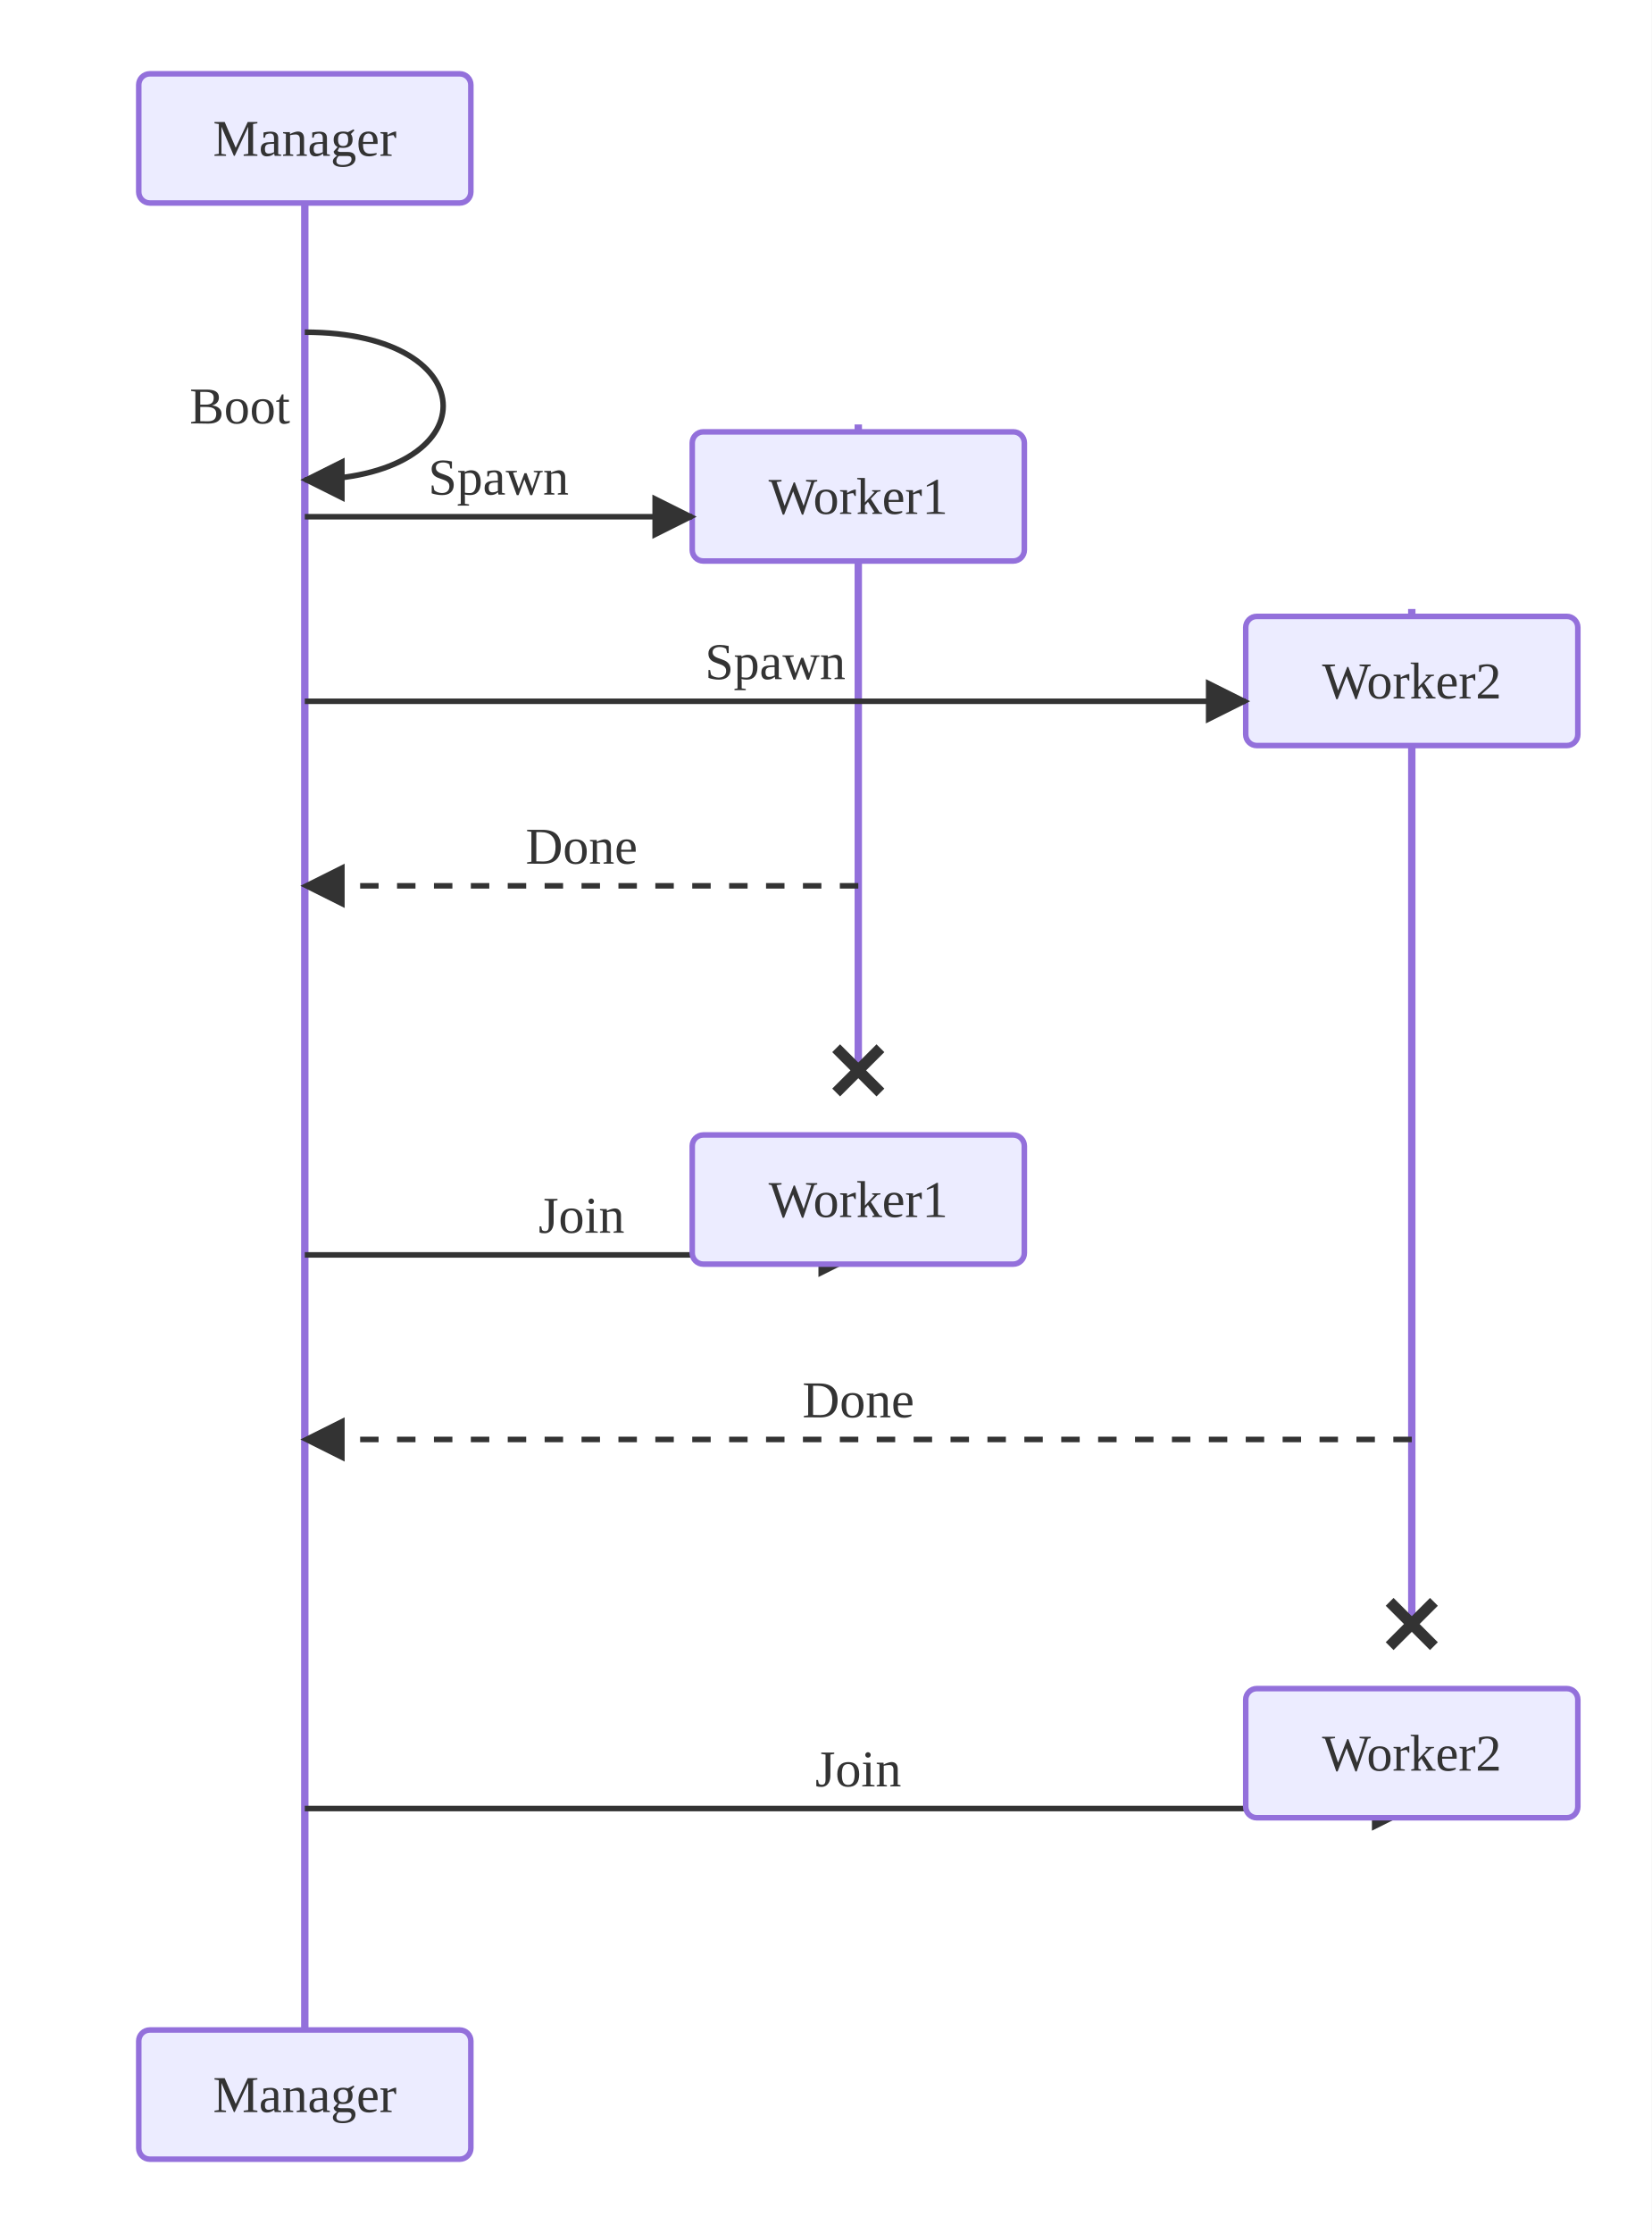
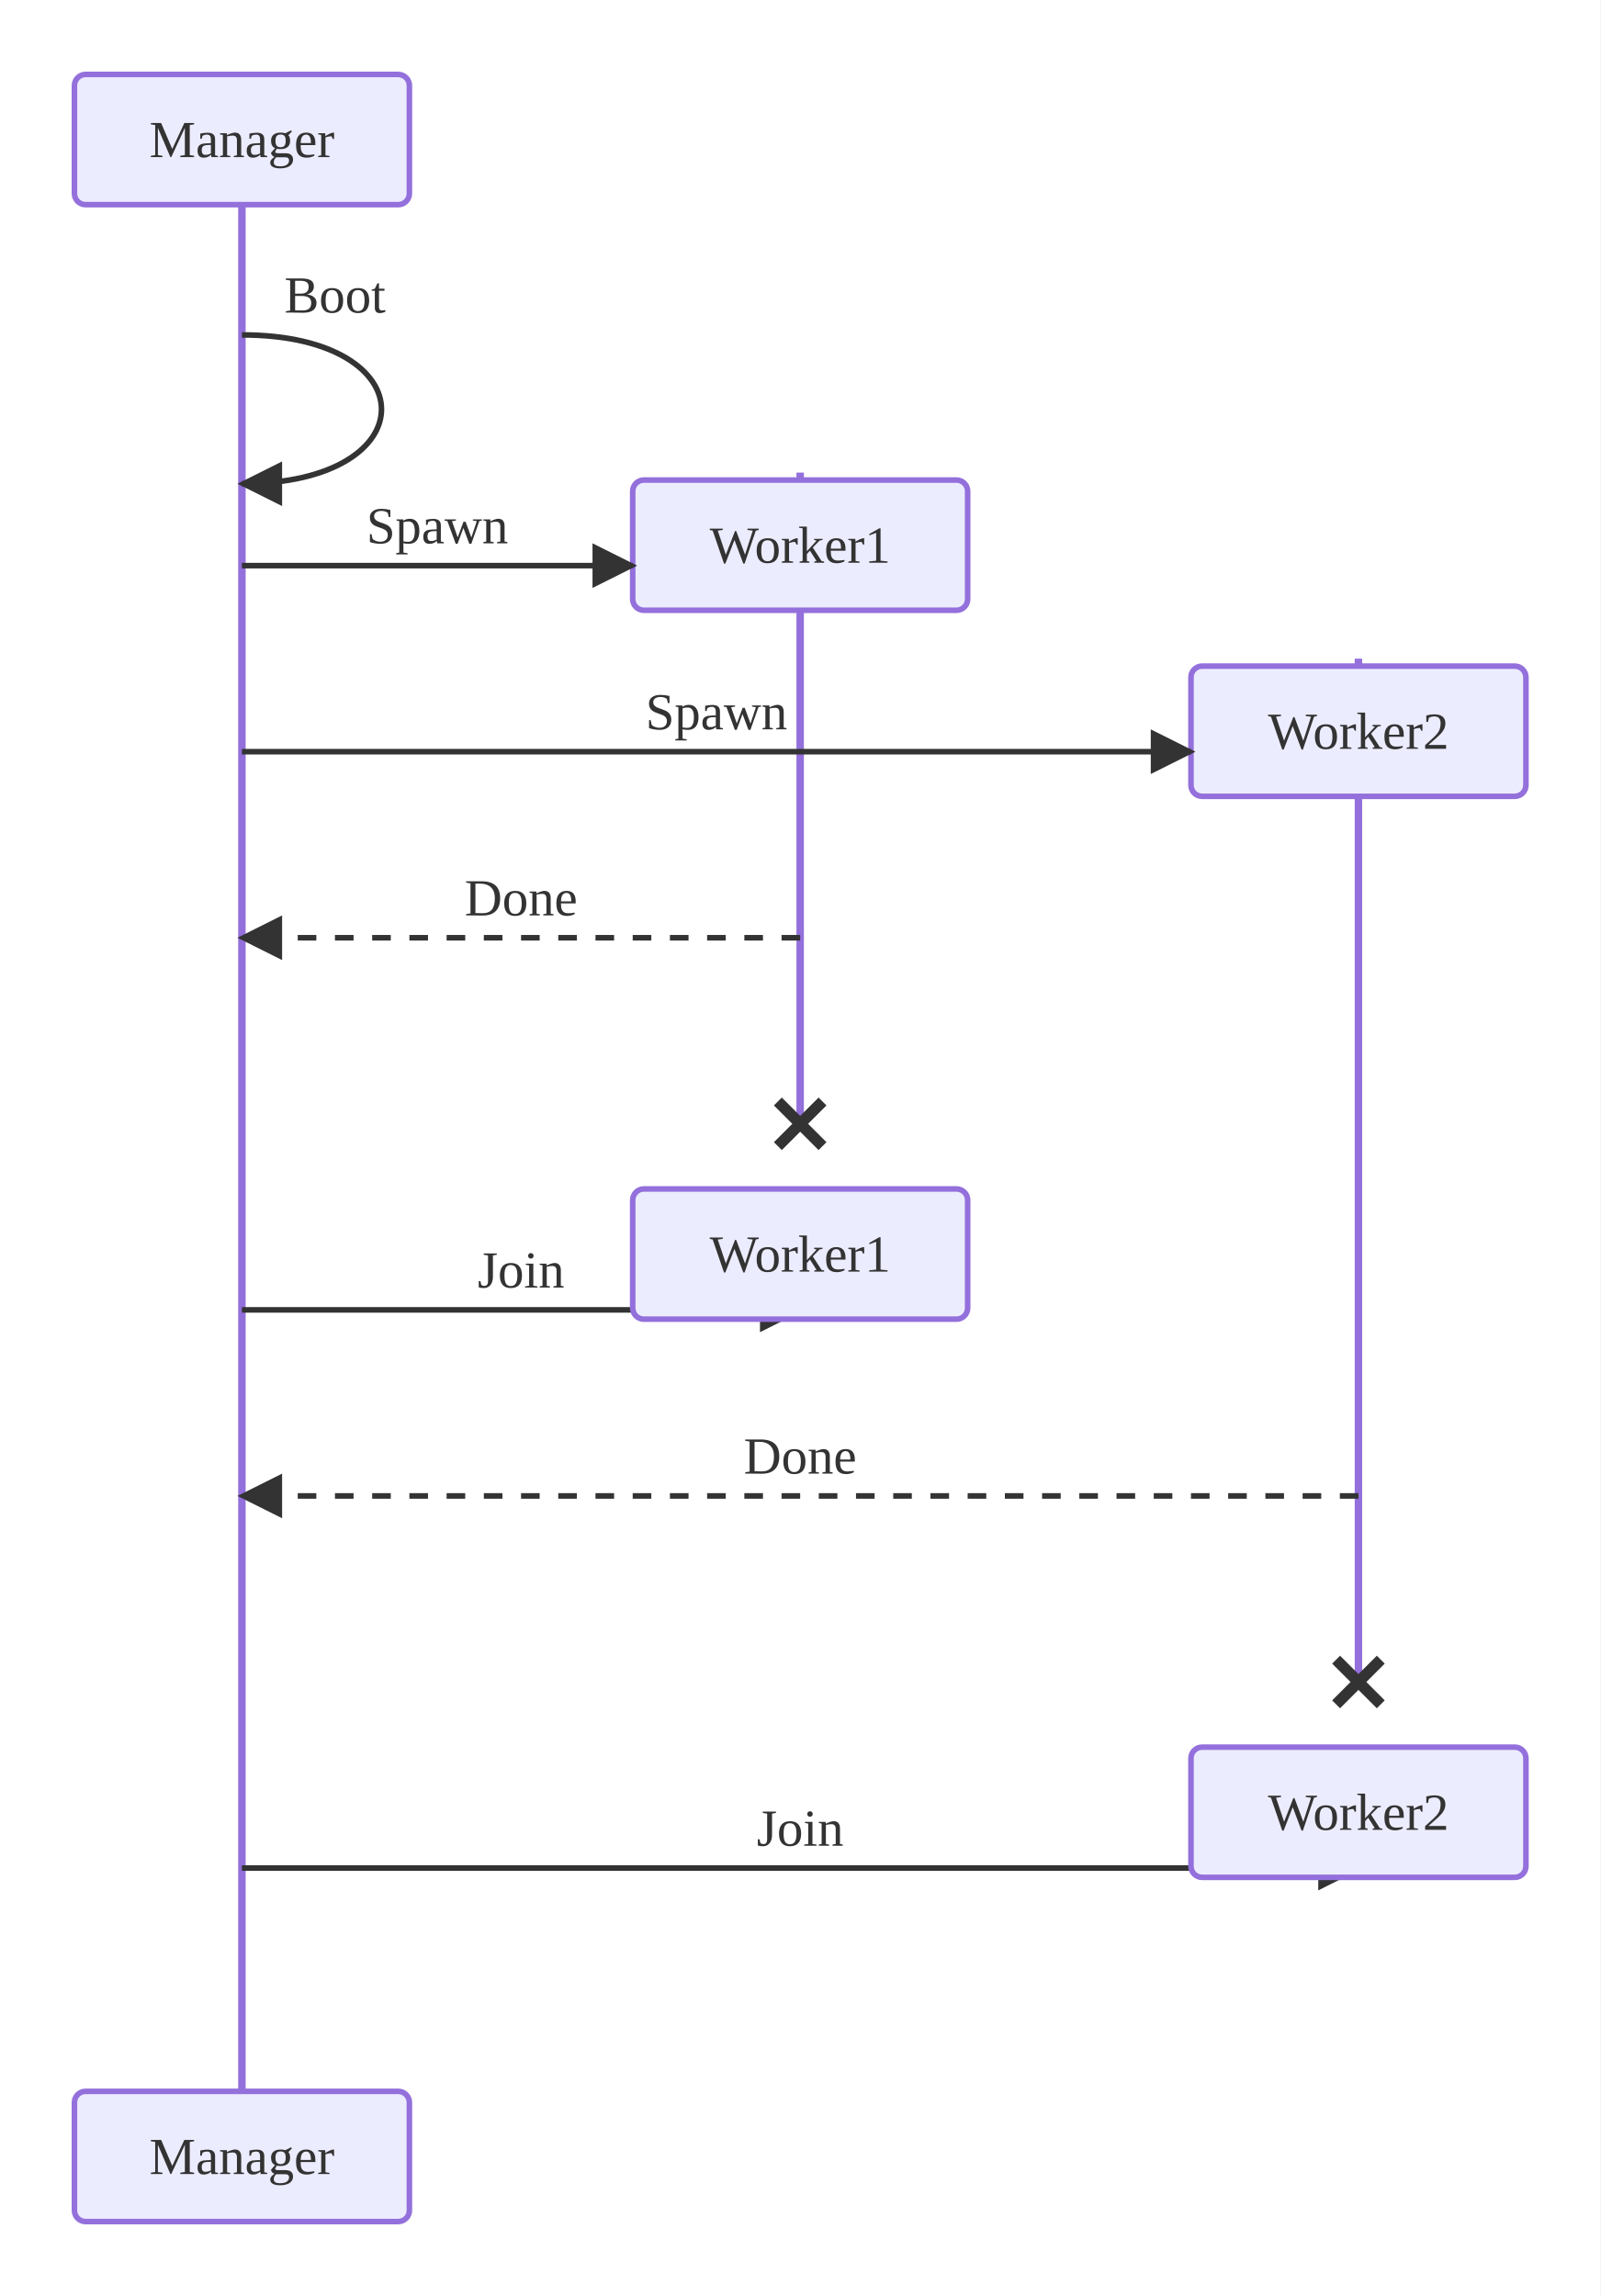
- <svg xmlns="http://www.w3.org/2000/svg" viewBox="0 0 447.60 605.00">
+ <svg xmlns="http://www.w3.org/2000/svg" viewBox="0 0 430.00 617.00">
  <defs>
    <marker id="seq-arrow-solid" viewBox="0 0 10 10" refX="9.00" refY="5.00" markerWidth="8.00" markerHeight="8.00" orient="auto">
      <polygon points="0,0 10,5 0,10" style="fill:#333" />
    </marker>
    <marker id="seq-arrow-dashed" viewBox="0 0 10 10" refX="9.00" refY="5.00" markerWidth="8.00" markerHeight="8.00" orient="auto">
      <polygon points="0,0 10,5 0,10" style="fill:#333" />
    </marker>
    <marker id="seq-arrow-solid-cross" viewBox="0 0 10 10" refX="5.00" refY="5.00" markerWidth="10.00" markerHeight="10.00" orient="auto">
      <path d="M2,2 L8,8 M2,8 L8,2" style="stroke:#333;stroke-width:1.5;fill:none" />
    </marker>
    <marker id="seq-arrow-dashed-cross" viewBox="0 0 10 10" refX="5.00" refY="5.00" markerWidth="10.00" markerHeight="10.00" orient="auto">
      <path d="M2,2 L8,8 M2,8 L8,2" style="stroke:#333;stroke-width:1.5;fill:none" />
    </marker>
    <marker id="seq-arrow-solid-open" viewBox="0 0 10 10" refX="10.00" refY="5.00" markerWidth="8.00" markerHeight="8.00" orient="auto">
      <polyline points="0,1 10,5 0,9" style="stroke:#333;stroke-width:1.5;fill:none" />
    </marker>
    <marker id="seq-arrow-dashed-open" viewBox="0 0 10 10" refX="10.00" refY="5.00" markerWidth="8.00" markerHeight="8.00" orient="auto">
      <polyline points="0,1 10,5 0,9" style="stroke:#333;stroke-width:1.5;fill:none" />
    </marker>
  </defs>
-   <rect x="0.00" y="0.00" width="447.60" height="605.00" style="fill:white;stroke:none" />
-   <line x1="82.60" y1="55.00" x2="82.60" y2="550.00" style="stroke:#9370DB;stroke-width:2.0" />
-   <line x1="232.60" y1="115.00" x2="232.60" y2="290.00" style="stroke:#9370DB;stroke-width:2.0" />
-   <line x1="382.60" y1="165.00" x2="382.60" y2="440.00" style="stroke:#9370DB;stroke-width:2.0" />
-   <path d="M82.60,90.00 C132.60,90.00 132.60,130.00 82.60,130.00" style="stroke:#333;stroke-width:1.5;fill:none" marker-end="url(#seq-arrow-solid)" />
-   <text x="78.60" y="110.00" text-anchor="end" dominant-baseline="central" style="fill:#333;font-size:14px">Boot</text>
-   <rect x="187.60" y="117.00" width="90.00" height="35.00" rx="3.00" ry="3.00" style="fill:#ECECFF;stroke:#9370DB;stroke-width:1.5" />
-   <text x="232.60" y="134.50" text-anchor="middle" dominant-baseline="central" style="fill:#333;font-size:14px">Worker1</text>
-   <line x1="82.60" y1="140.00" x2="187.60" y2="140.00" style="stroke:#333;stroke-width:1.5;fill:none" marker-end="url(#seq-arrow-solid)" />
-   <text x="135.10" y="134.00" text-anchor="middle" dominant-baseline="auto" style="fill:#333;font-size:14px">Spawn</text>
-   <rect x="337.60" y="167.00" width="90.00" height="35.00" rx="3.00" ry="3.00" style="fill:#ECECFF;stroke:#9370DB;stroke-width:1.5" />
-   <text x="382.60" y="184.50" text-anchor="middle" dominant-baseline="central" style="fill:#333;font-size:14px">Worker2</text>
-   <line x1="82.60" y1="190.00" x2="337.60" y2="190.00" style="stroke:#333;stroke-width:1.5;fill:none" marker-end="url(#seq-arrow-solid)" />
-   <text x="210.10" y="184.00" text-anchor="middle" dominant-baseline="auto" style="fill:#333;font-size:14px">Spawn</text>
-   <line x1="232.60" y1="240.00" x2="82.60" y2="240.00" style="stroke:#333;stroke-width:1.5;fill:none;stroke-dasharray:5,5" marker-end="url(#seq-arrow-dashed)" />
-   <text x="157.60" y="234.00" text-anchor="middle" dominant-baseline="auto" style="fill:#333;font-size:14px">Done</text>
-   <line x1="226.60" y1="284.00" x2="238.60" y2="296.00" style="stroke:#333;stroke-width:3.0" />
-   <line x1="226.60" y1="296.00" x2="238.60" y2="284.00" style="stroke:#333;stroke-width:3.0" />
-   <line x1="82.60" y1="340.00" x2="232.60" y2="340.00" style="stroke:#333;stroke-width:1.5;fill:none" marker-end="url(#seq-arrow-solid)" />
-   <text x="157.60" y="334.00" text-anchor="middle" dominant-baseline="auto" style="fill:#333;font-size:14px">Join</text>
-   <line x1="382.60" y1="390.00" x2="82.60" y2="390.00" style="stroke:#333;stroke-width:1.5;fill:none;stroke-dasharray:5,5" marker-end="url(#seq-arrow-dashed)" />
-   <text x="232.60" y="384.00" text-anchor="middle" dominant-baseline="auto" style="fill:#333;font-size:14px">Done</text>
-   <line x1="376.60" y1="434.00" x2="388.60" y2="446.00" style="stroke:#333;stroke-width:3.0" />
-   <line x1="376.60" y1="446.00" x2="388.60" y2="434.00" style="stroke:#333;stroke-width:3.0" />
-   <line x1="82.60" y1="490.00" x2="382.60" y2="490.00" style="stroke:#333;stroke-width:1.5;fill:none" marker-end="url(#seq-arrow-solid)" />
-   <text x="232.60" y="484.00" text-anchor="middle" dominant-baseline="auto" style="fill:#333;font-size:14px">Join</text>
-   <rect x="37.60" y="20.00" width="90.00" height="35.00" rx="3.00" ry="3.00" style="fill:#ECECFF;stroke:#9370DB;stroke-width:1.5" />
-   <text x="82.60" y="37.50" text-anchor="middle" dominant-baseline="central" style="fill:#333;font-size:14px">Manager</text>
-   <rect x="37.60" y="550.00" width="90.00" height="35.00" rx="3.00" ry="3.00" style="fill:#ECECFF;stroke:#9370DB;stroke-width:1.5" />
-   <text x="82.60" y="567.50" text-anchor="middle" dominant-baseline="central" style="fill:#333;font-size:14px">Manager</text>
-   <rect x="187.60" y="307.50" width="90.00" height="35.00" rx="3.00" ry="3.00" style="fill:#ECECFF;stroke:#9370DB;stroke-width:1.5" />
-   <text x="232.60" y="325.00" text-anchor="middle" dominant-baseline="central" style="fill:#333;font-size:14px">Worker1</text>
-   <rect x="337.60" y="457.50" width="90.00" height="35.00" rx="3.00" ry="3.00" style="fill:#ECECFF;stroke:#9370DB;stroke-width:1.5" />
-   <text x="382.60" y="475.00" text-anchor="middle" dominant-baseline="central" style="fill:#333;font-size:14px">Worker2</text>
+   <rect x="0.00" y="0.00" width="430.00" height="617.00" style="fill:white;stroke:none" />
+   <line x1="65.00" y1="55.00" x2="65.00" y2="562.00" style="stroke:#9370DB;stroke-width:2.0" />
+   <line x1="215.00" y1="127.00" x2="215.00" y2="302.00" style="stroke:#9370DB;stroke-width:2.0" />
+   <line x1="365.00" y1="177.00" x2="365.00" y2="452.00" style="stroke:#9370DB;stroke-width:2.0" />
+   <path d="M65.00,90.00 C115.00,90.00 115.00,130.00 65.00,130.00" style="stroke:#333;stroke-width:1.5;fill:none" marker-end="url(#seq-arrow-solid)" />
+   <text x="90.00" y="84.00" text-anchor="middle" dominant-baseline="auto" style="fill:#333;font-size:14px">Boot</text>
+   <rect x="170.00" y="129.00" width="90.00" height="35.00" rx="3.00" ry="3.00" style="fill:#ECECFF;stroke:#9370DB;stroke-width:1.5" />
+   <text x="215.00" y="146.50" text-anchor="middle" dominant-baseline="central" style="fill:#333;font-size:14px">Worker1</text>
+   <line x1="65.00" y1="152.00" x2="170.00" y2="152.00" style="stroke:#333;stroke-width:1.5;fill:none" marker-end="url(#seq-arrow-solid)" />
+   <text x="117.50" y="146.00" text-anchor="middle" dominant-baseline="auto" style="fill:#333;font-size:14px">Spawn</text>
+   <rect x="320.00" y="179.00" width="90.00" height="35.00" rx="3.00" ry="3.00" style="fill:#ECECFF;stroke:#9370DB;stroke-width:1.5" />
+   <text x="365.00" y="196.50" text-anchor="middle" dominant-baseline="central" style="fill:#333;font-size:14px">Worker2</text>
+   <line x1="65.00" y1="202.00" x2="320.00" y2="202.00" style="stroke:#333;stroke-width:1.5;fill:none" marker-end="url(#seq-arrow-solid)" />
+   <text x="192.50" y="196.00" text-anchor="middle" dominant-baseline="auto" style="fill:#333;font-size:14px">Spawn</text>
+   <line x1="215.00" y1="252.00" x2="65.00" y2="252.00" style="stroke:#333;stroke-width:1.5;fill:none;stroke-dasharray:5,5" marker-end="url(#seq-arrow-dashed)" />
+   <text x="140.00" y="246.00" text-anchor="middle" dominant-baseline="auto" style="fill:#333;font-size:14px">Done</text>
+   <line x1="209.00" y1="296.00" x2="221.00" y2="308.00" style="stroke:#333;stroke-width:3.0" />
+   <line x1="209.00" y1="308.00" x2="221.00" y2="296.00" style="stroke:#333;stroke-width:3.0" />
+   <line x1="65.00" y1="352.00" x2="215.00" y2="352.00" style="stroke:#333;stroke-width:1.5;fill:none" marker-end="url(#seq-arrow-solid)" />
+   <text x="140.00" y="346.00" text-anchor="middle" dominant-baseline="auto" style="fill:#333;font-size:14px">Join</text>
+   <line x1="365.00" y1="402.00" x2="65.00" y2="402.00" style="stroke:#333;stroke-width:1.5;fill:none;stroke-dasharray:5,5" marker-end="url(#seq-arrow-dashed)" />
+   <text x="215.00" y="396.00" text-anchor="middle" dominant-baseline="auto" style="fill:#333;font-size:14px">Done</text>
+   <line x1="359.00" y1="446.00" x2="371.00" y2="458.00" style="stroke:#333;stroke-width:3.0" />
+   <line x1="359.00" y1="458.00" x2="371.00" y2="446.00" style="stroke:#333;stroke-width:3.0" />
+   <line x1="65.00" y1="502.00" x2="365.00" y2="502.00" style="stroke:#333;stroke-width:1.5;fill:none" marker-end="url(#seq-arrow-solid)" />
+   <text x="215.00" y="496.00" text-anchor="middle" dominant-baseline="auto" style="fill:#333;font-size:14px">Join</text>
+   <rect x="20.00" y="20.00" width="90.00" height="35.00" rx="3.00" ry="3.00" style="fill:#ECECFF;stroke:#9370DB;stroke-width:1.5" />
+   <text x="65.00" y="37.50" text-anchor="middle" dominant-baseline="central" style="fill:#333;font-size:14px">Manager</text>
+   <rect x="20.00" y="562.00" width="90.00" height="35.00" rx="3.00" ry="3.00" style="fill:#ECECFF;stroke:#9370DB;stroke-width:1.5" />
+   <text x="65.00" y="579.50" text-anchor="middle" dominant-baseline="central" style="fill:#333;font-size:14px">Manager</text>
+   <rect x="170.00" y="319.50" width="90.00" height="35.00" rx="3.00" ry="3.00" style="fill:#ECECFF;stroke:#9370DB;stroke-width:1.5" />
+   <text x="215.00" y="337.00" text-anchor="middle" dominant-baseline="central" style="fill:#333;font-size:14px">Worker1</text>
+   <rect x="320.00" y="469.50" width="90.00" height="35.00" rx="3.00" ry="3.00" style="fill:#ECECFF;stroke:#9370DB;stroke-width:1.5" />
+   <text x="365.00" y="487.00" text-anchor="middle" dominant-baseline="central" style="fill:#333;font-size:14px">Worker2</text>
</svg>
